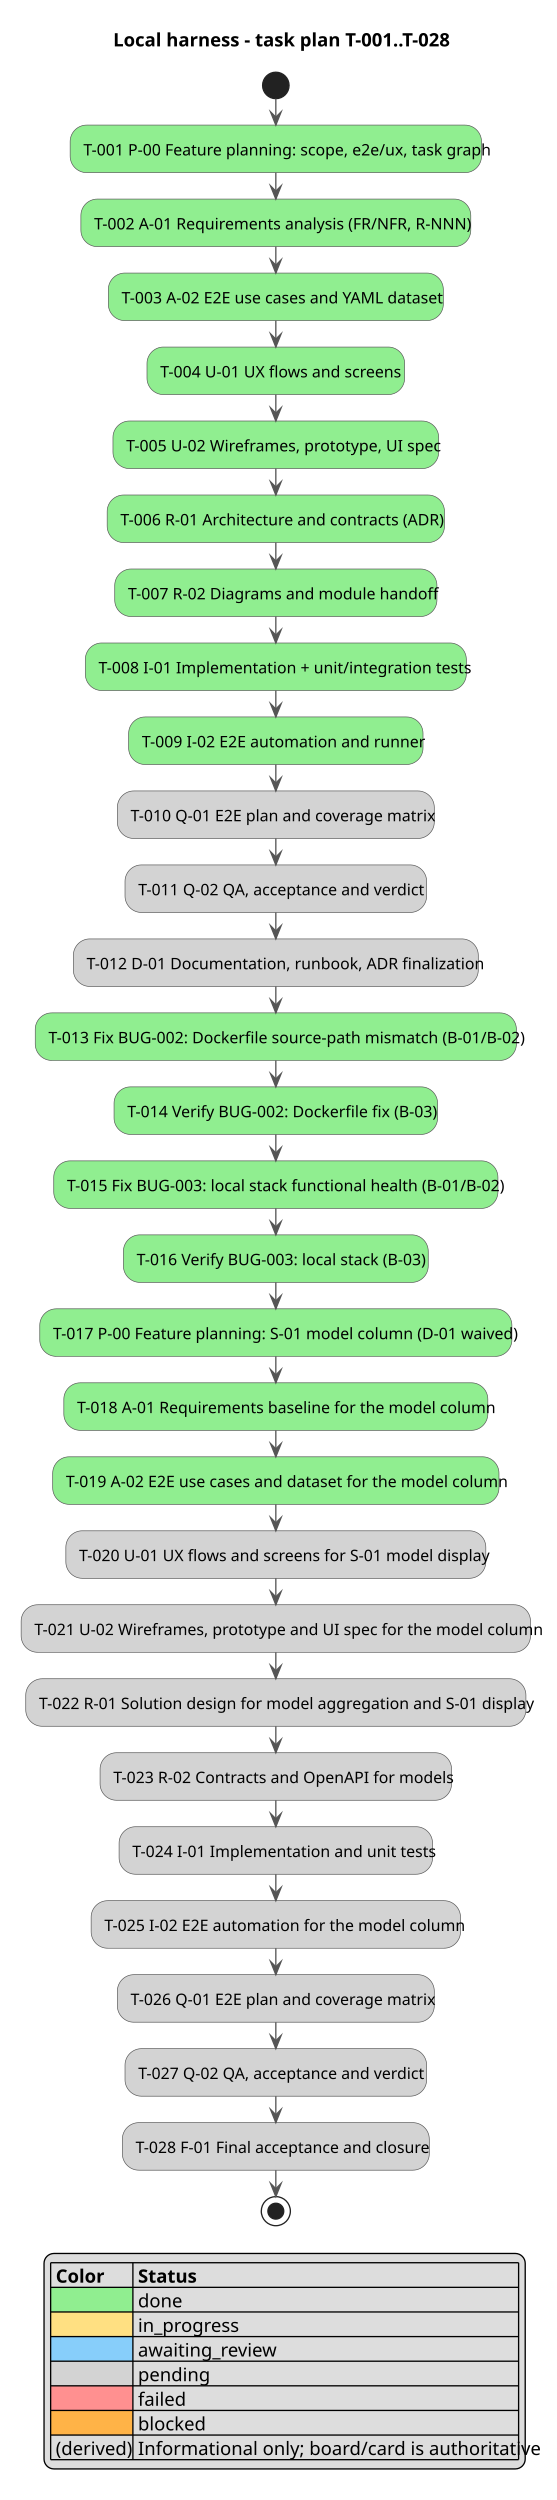
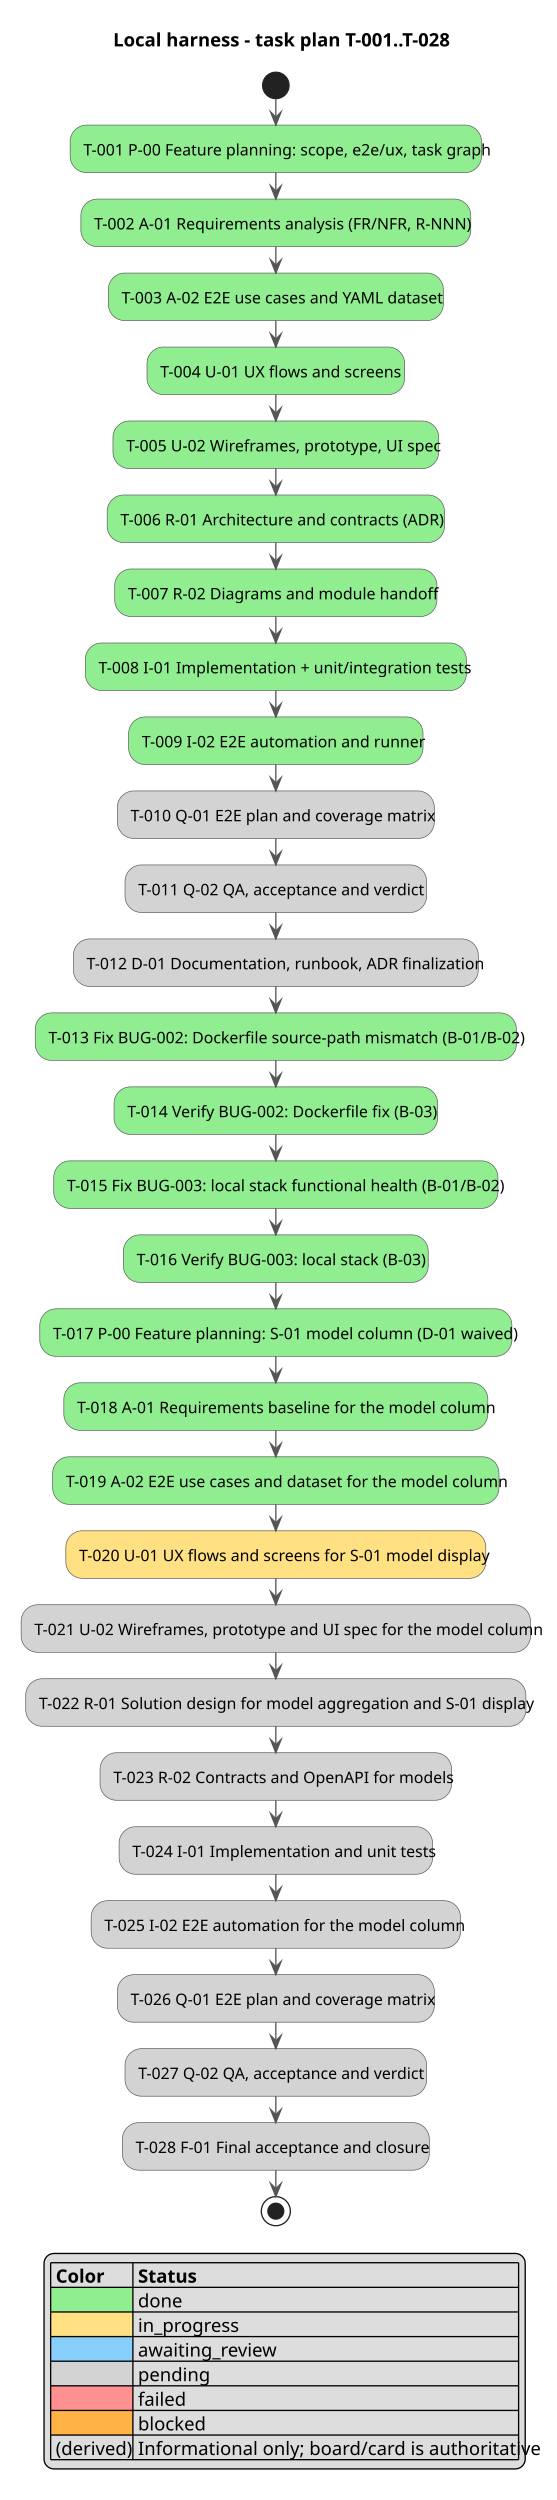
<svg xmlns="http://www.w3.org/2000/svg" version="1.1" data-diagram-type="ACTIVITY" style="width:421px;height:1891px;background:#FFFFFF;" width="421px" height="1891px" viewBox="0 0 421 1891" zoomAndPan="magnify" preserveAspectRatio="none" contentStyleType="text/css">
  <defs />
  <g font-family="sans-serif" lengthAdjust="spacing">
    <g class="title" data-source-line="5">
      <text x="85.599" y="35.107" fill="#000" font-size="14" textLength="248.076" font-weight="700" font-family="Segoe UI">Local harness - task plan T-001..T-028</text>
    </g>
    <ellipse cx="208.637" cy="64.621" rx="10" ry="10" fill="#222" style="stroke:#222;stroke-width:1;" />
    <rect x="53.072" y="94.621" width="311.129" height="35.961" fill="#90EE90" style="stroke:#555;stroke-width:0.5;" rx="12.5" ry="12.5" />
    <text x="63.072" y="117.57" fill="#000" font-size="12" textLength="291.129" font-family="Segoe UI">T-001 P-00 Feature planning: scope, e2e/ux, task graph</text>
    <rect x="61.182" y="150.582" width="294.91" height="35.961" fill="#90EE90" style="stroke:#555;stroke-width:0.5;" rx="12.5" ry="12.5" />
    <text x="71.182" y="173.531" fill="#000" font-size="12" textLength="274.91" font-family="Segoe UI">T-002 A-01 Requirements analysis (FR/NFR, R-NNN)</text>
    <rect x="81.941" y="206.543" width="253.391" height="35.961" fill="#90EE90" style="stroke:#555;stroke-width:0.5;" rx="12.5" ry="12.5" />
    <text x="91.941" y="229.492" fill="#000" font-size="12" textLength="233.391" font-family="Segoe UI">T-003 A-02 E2E use cases and YAML dataset</text>
    <rect x="111.191" y="262.504" width="194.891" height="35.961" fill="#90EE90" style="stroke:#555;stroke-width:0.5;" rx="12.5" ry="12.5" />
    <text x="121.191" y="285.453" fill="#000" font-size="12" textLength="174.891" font-family="Segoe UI">T-004 U-01 UX flows and screens</text>
    <rect x="85.451" y="318.465" width="246.371" height="35.961" fill="#90EE90" style="stroke:#555;stroke-width:0.5;" rx="12.5" ry="12.5" />
    <text x="95.451" y="341.414" fill="#000" font-size="12" textLength="226.371" font-family="Segoe UI">T-005 U-02 Wireframes, prototype, UI spec</text>
    <rect x="81.071" y="374.426" width="255.131" height="35.961" fill="#90EE90" style="stroke:#555;stroke-width:0.5;" rx="12.5" ry="12.5" />
    <text x="91.071" y="397.375" fill="#000" font-size="12" textLength="235.131" font-family="Segoe UI">T-006 R-01 Architecture and contracts (ADR)</text>
    <rect x="86.784" y="430.387" width="243.705" height="35.961" fill="#90EE90" style="stroke:#555;stroke-width:0.5;" rx="12.5" ry="12.5" />
    <text x="96.784" y="453.336" fill="#000" font-size="12" textLength="223.705" font-family="Segoe UI">T-007 R-02 Diagrams and module handoff</text>
    <rect x="64.536" y="486.348" width="288.201" height="35.961" fill="#90EE90" style="stroke:#555;stroke-width:0.5;" rx="12.5" ry="12.5" />
    <text x="74.536" y="509.297" fill="#000" font-size="12" textLength="268.201" font-family="Segoe UI">T-008 I-01 Implementation + unit/integration tests</text>
    <rect x="97.311" y="542.309" width="222.652" height="35.961" fill="#90EE90" style="stroke:#555;stroke-width:0.5;" rx="12.5" ry="12.5" />
    <text x="107.311" y="565.258" fill="#000" font-size="12" textLength="202.652" font-family="Segoe UI">T-009 I-02 E2E automation and runner</text>
    <rect x="88.768" y="598.27" width="239.738" height="35.961" fill="#D3D3D3" style="stroke:#555;stroke-width:0.5;" rx="12.5" ry="12.5" />
    <text x="98.768" y="621.219" fill="#000" font-size="12" textLength="219.738" font-family="Segoe UI">T-010 Q-01 E2E plan and coverage matrix</text>
    <rect x="94.565" y="654.23" width="228.143" height="35.961" fill="#D3D3D3" style="stroke:#555;stroke-width:0.5;" rx="12.5" ry="12.5" />
    <text x="104.565" y="677.18" fill="#000" font-size="12" textLength="208.143" font-family="Segoe UI">T-011 Q-02 QA, acceptance and verdict</text>
    <rect x="55.489" y="710.191" width="306.295" height="35.961" fill="#D3D3D3" style="stroke:#555;stroke-width:0.5;" rx="12.5" ry="12.5" />
    <text x="65.489" y="733.141" fill="#000" font-size="12" textLength="286.295" font-family="Segoe UI">T-012 D-01 Documentation, runbook, ADR finalization</text>
    <rect x="26.667" y="766.152" width="363.939" height="35.961" fill="#90EE90" style="stroke:#555;stroke-width:0.5;" rx="12.5" ry="12.5" />
    <text x="36.667" y="789.102" fill="#000" font-size="12" textLength="343.939" font-family="Segoe UI">T-013 Fix BUG-002: Dockerfile source-path mismatch (B-01/B-02)</text>
    <rect x="86.271" y="822.113" width="244.73" height="35.961" fill="#90EE90" style="stroke:#555;stroke-width:0.5;" rx="12.5" ry="12.5" />
    <text x="96.271" y="845.063" fill="#000" font-size="12" textLength="224.73" font-family="Segoe UI">T-014 Verify BUG-002: Dockerfile fix (B-03)</text>
    <rect x="40.65" y="878.074" width="335.973" height="35.961" fill="#90EE90" style="stroke:#555;stroke-width:0.5;" rx="12.5" ry="12.5" />
    <text x="50.65" y="901.023" fill="#000" font-size="12" textLength="315.973" font-family="Segoe UI">T-015 Fix BUG-003: local stack functional health (B-01/B-02)</text>
    <rect x="93.347" y="934.035" width="230.58" height="35.961" fill="#90EE90" style="stroke:#555;stroke-width:0.5;" rx="12.5" ry="12.5" />
    <text x="103.347" y="956.984" fill="#000" font-size="12" textLength="210.58" font-family="Segoe UI">T-016 Verify BUG-003: local stack (B-03)</text>
    <rect x="30.089" y="989.996" width="357.096" height="35.961" fill="#90EE90" style="stroke:#555;stroke-width:0.5;" rx="12.5" ry="12.5" />
    <text x="40.089" y="1012.945" fill="#000" font-size="12" textLength="337.096" font-family="Segoe UI">T-017 P-00 Feature planning: S-01 model column (D-01 waived)</text>
    <rect x="48.279" y="1045.957" width="320.715" height="35.961" fill="#90EE90" style="stroke:#555;stroke-width:0.5;" rx="12.5" ry="12.5" />
    <text x="58.279" y="1068.906" fill="#000" font-size="12" textLength="300.715" font-family="Segoe UI">T-018 A-01 Requirements baseline for the model column</text>
    <rect x="39.856" y="1101.918" width="337.561" height="35.961" fill="#90EE90" style="stroke:#555;stroke-width:0.5;" rx="12.5" ry="12.5" />
    <text x="49.856" y="1124.867" fill="#000" font-size="12" textLength="317.561" font-family="Segoe UI">T-019 A-02 E2E use cases and dataset for the model column</text>
-     <rect x="49.806" y="1157.879" width="317.662" height="35.961" fill="#D3D3D3" style="stroke:#555;stroke-width:0.5;" rx="12.5" ry="12.5" />
+     <rect x="49.806" y="1157.879" width="317.662" height="35.961" fill="#FFE082" style="stroke:#555;stroke-width:0.5;" rx="12.5" ry="12.5" />
    <text x="59.806" y="1180.828" fill="#000" font-size="12" textLength="297.662" font-family="Segoe UI">T-020 U-01 UX flows and screens for S-01 model display</text>
    <rect x="16" y="1213.84" width="385.273" height="35.961" fill="#D3D3D3" style="stroke:#555;stroke-width:0.5;" rx="12.5" ry="12.5" />
    <text x="26" y="1236.789" fill="#000" font-size="12" textLength="365.273" font-family="Segoe UI">T-021 U-02 Wireframes, prototype and UI spec for the model column</text>
    <rect x="19.475" y="1269.801" width="378.324" height="35.961" fill="#D3D3D3" style="stroke:#555;stroke-width:0.5;" rx="12.5" ry="12.5" />
    <text x="29.475" y="1292.75" fill="#000" font-size="12" textLength="358.324" font-family="Segoe UI">T-022 R-01 Solution design for model aggregation and S-01 display</text>
    <rect x="75.698" y="1325.762" width="265.877" height="35.961" fill="#D3D3D3" style="stroke:#555;stroke-width:0.5;" rx="12.5" ry="12.5" />
    <text x="85.698" y="1348.711" fill="#000" font-size="12" textLength="245.877" font-family="Segoe UI">T-023 R-02 Contracts and OpenAPI for models</text>
    <rect x="90.086" y="1381.723" width="237.102" height="35.961" fill="#D3D3D3" style="stroke:#555;stroke-width:0.5;" rx="12.5" ry="12.5" />
    <text x="100.086" y="1404.672" fill="#000" font-size="12" textLength="217.102" font-family="Segoe UI">T-024 I-01 Implementation and unit tests</text>
    <rect x="68.948" y="1437.684" width="279.377" height="35.961" fill="#D3D3D3" style="stroke:#555;stroke-width:0.5;" rx="12.5" ry="12.5" />
    <text x="78.948" y="1460.633" fill="#000" font-size="12" textLength="259.377" font-family="Segoe UI">T-025 I-02 E2E automation for the model column</text>
    <rect x="88.768" y="1493.645" width="239.738" height="35.961" fill="#D3D3D3" style="stroke:#555;stroke-width:0.5;" rx="12.5" ry="12.5" />
    <text x="98.768" y="1516.594" fill="#000" font-size="12" textLength="219.738" font-family="Segoe UI">T-026 Q-01 E2E plan and coverage matrix</text>
    <rect x="94.565" y="1549.605" width="228.143" height="35.961" fill="#D3D3D3" style="stroke:#555;stroke-width:0.5;" rx="12.5" ry="12.5" />
    <text x="104.565" y="1572.555" fill="#000" font-size="12" textLength="208.143" font-family="Segoe UI">T-027 Q-02 QA, acceptance and verdict</text>
    <rect x="92.553" y="1605.566" width="232.168" height="35.961" fill="#D3D3D3" style="stroke:#555;stroke-width:0.5;" rx="12.5" ry="12.5" />
    <text x="102.553" y="1628.516" fill="#000" font-size="12" textLength="212.168" font-family="Segoe UI">T-028 F-01 Final acceptance and closure</text>
    <ellipse cx="208.637" cy="1672.527" rx="11" ry="11" fill="none" style="stroke:#222;stroke-width:1;" />
    <ellipse cx="208.637" cy="1672.527" rx="6" ry="6" fill="#222" style="stroke:#222;stroke-width:1;" />
    <line x1="208.637" y1="74.621" x2="208.637" y2="94.621" style="stroke:#555;stroke-width:1;" />
    <polygon points="204.637,84.621,208.637,94.621,212.637,84.621,208.637,88.621" fill="#555" style="stroke:#555;stroke-width:1;stroke-linejoin:miter;stroke-miterlimit:10;" />
    <line x1="208.637" y1="130.582" x2="208.637" y2="150.582" style="stroke:#555;stroke-width:1;" />
    <polygon points="204.637,140.582,208.637,150.582,212.637,140.582,208.637,144.582" fill="#555" style="stroke:#555;stroke-width:1;stroke-linejoin:miter;stroke-miterlimit:10;" />
    <line x1="208.637" y1="186.543" x2="208.637" y2="206.543" style="stroke:#555;stroke-width:1;" />
    <polygon points="204.637,196.543,208.637,206.543,212.637,196.543,208.637,200.543" fill="#555" style="stroke:#555;stroke-width:1;stroke-linejoin:miter;stroke-miterlimit:10;" />
    <line x1="208.637" y1="242.504" x2="208.637" y2="262.504" style="stroke:#555;stroke-width:1;" />
    <polygon points="204.637,252.504,208.637,262.504,212.637,252.504,208.637,256.504" fill="#555" style="stroke:#555;stroke-width:1;stroke-linejoin:miter;stroke-miterlimit:10;" />
    <line x1="208.637" y1="298.465" x2="208.637" y2="318.465" style="stroke:#555;stroke-width:1;" />
    <polygon points="204.637,308.465,208.637,318.465,212.637,308.465,208.637,312.465" fill="#555" style="stroke:#555;stroke-width:1;stroke-linejoin:miter;stroke-miterlimit:10;" />
    <line x1="208.637" y1="354.426" x2="208.637" y2="374.426" style="stroke:#555;stroke-width:1;" />
    <polygon points="204.637,364.426,208.637,374.426,212.637,364.426,208.637,368.426" fill="#555" style="stroke:#555;stroke-width:1;stroke-linejoin:miter;stroke-miterlimit:10;" />
    <line x1="208.637" y1="410.387" x2="208.637" y2="430.387" style="stroke:#555;stroke-width:1;" />
    <polygon points="204.637,420.387,208.637,430.387,212.637,420.387,208.637,424.387" fill="#555" style="stroke:#555;stroke-width:1;stroke-linejoin:miter;stroke-miterlimit:10;" />
    <line x1="208.637" y1="466.348" x2="208.637" y2="486.348" style="stroke:#555;stroke-width:1;" />
    <polygon points="204.637,476.348,208.637,486.348,212.637,476.348,208.637,480.348" fill="#555" style="stroke:#555;stroke-width:1;stroke-linejoin:miter;stroke-miterlimit:10;" />
    <line x1="208.637" y1="522.309" x2="208.637" y2="542.309" style="stroke:#555;stroke-width:1;" />
    <polygon points="204.637,532.309,208.637,542.309,212.637,532.309,208.637,536.309" fill="#555" style="stroke:#555;stroke-width:1;stroke-linejoin:miter;stroke-miterlimit:10;" />
    <line x1="208.637" y1="578.27" x2="208.637" y2="598.27" style="stroke:#555;stroke-width:1;" />
    <polygon points="204.637,588.27,208.637,598.27,212.637,588.27,208.637,592.27" fill="#555" style="stroke:#555;stroke-width:1;stroke-linejoin:miter;stroke-miterlimit:10;" />
    <line x1="208.637" y1="634.23" x2="208.637" y2="654.23" style="stroke:#555;stroke-width:1;" />
    <polygon points="204.637,644.23,208.637,654.23,212.637,644.23,208.637,648.23" fill="#555" style="stroke:#555;stroke-width:1;stroke-linejoin:miter;stroke-miterlimit:10;" />
    <line x1="208.637" y1="690.191" x2="208.637" y2="710.191" style="stroke:#555;stroke-width:1;" />
    <polygon points="204.637,700.191,208.637,710.191,212.637,700.191,208.637,704.191" fill="#555" style="stroke:#555;stroke-width:1;stroke-linejoin:miter;stroke-miterlimit:10;" />
    <line x1="208.637" y1="746.152" x2="208.637" y2="766.152" style="stroke:#555;stroke-width:1;" />
    <polygon points="204.637,756.152,208.637,766.152,212.637,756.152,208.637,760.152" fill="#555" style="stroke:#555;stroke-width:1;stroke-linejoin:miter;stroke-miterlimit:10;" />
    <line x1="208.637" y1="802.113" x2="208.637" y2="822.113" style="stroke:#555;stroke-width:1;" />
    <polygon points="204.637,812.113,208.637,822.113,212.637,812.113,208.637,816.113" fill="#555" style="stroke:#555;stroke-width:1;stroke-linejoin:miter;stroke-miterlimit:10;" />
    <line x1="208.637" y1="858.074" x2="208.637" y2="878.074" style="stroke:#555;stroke-width:1;" />
    <polygon points="204.637,868.074,208.637,878.074,212.637,868.074,208.637,872.074" fill="#555" style="stroke:#555;stroke-width:1;stroke-linejoin:miter;stroke-miterlimit:10;" />
    <line x1="208.637" y1="914.035" x2="208.637" y2="934.035" style="stroke:#555;stroke-width:1;" />
    <polygon points="204.637,924.035,208.637,934.035,212.637,924.035,208.637,928.035" fill="#555" style="stroke:#555;stroke-width:1;stroke-linejoin:miter;stroke-miterlimit:10;" />
    <line x1="208.637" y1="969.996" x2="208.637" y2="989.996" style="stroke:#555;stroke-width:1;" />
    <polygon points="204.637,979.996,208.637,989.996,212.637,979.996,208.637,983.996" fill="#555" style="stroke:#555;stroke-width:1;stroke-linejoin:miter;stroke-miterlimit:10;" />
    <line x1="208.637" y1="1025.957" x2="208.637" y2="1045.957" style="stroke:#555;stroke-width:1;" />
    <polygon points="204.637,1035.957,208.637,1045.957,212.637,1035.957,208.637,1039.957" fill="#555" style="stroke:#555;stroke-width:1;stroke-linejoin:miter;stroke-miterlimit:10;" />
    <line x1="208.637" y1="1081.918" x2="208.637" y2="1101.918" style="stroke:#555;stroke-width:1;" />
    <polygon points="204.637,1091.918,208.637,1101.918,212.637,1091.918,208.637,1095.918" fill="#555" style="stroke:#555;stroke-width:1;stroke-linejoin:miter;stroke-miterlimit:10;" />
    <line x1="208.637" y1="1137.879" x2="208.637" y2="1157.879" style="stroke:#555;stroke-width:1;" />
    <polygon points="204.637,1147.879,208.637,1157.879,212.637,1147.879,208.637,1151.879" fill="#555" style="stroke:#555;stroke-width:1;stroke-linejoin:miter;stroke-miterlimit:10;" />
    <line x1="208.637" y1="1193.84" x2="208.637" y2="1213.84" style="stroke:#555;stroke-width:1;" />
    <polygon points="204.637,1203.84,208.637,1213.84,212.637,1203.84,208.637,1207.84" fill="#555" style="stroke:#555;stroke-width:1;stroke-linejoin:miter;stroke-miterlimit:10;" />
    <line x1="208.637" y1="1249.801" x2="208.637" y2="1269.801" style="stroke:#555;stroke-width:1;" />
    <polygon points="204.637,1259.801,208.637,1269.801,212.637,1259.801,208.637,1263.801" fill="#555" style="stroke:#555;stroke-width:1;stroke-linejoin:miter;stroke-miterlimit:10;" />
    <line x1="208.637" y1="1305.762" x2="208.637" y2="1325.762" style="stroke:#555;stroke-width:1;" />
    <polygon points="204.637,1315.762,208.637,1325.762,212.637,1315.762,208.637,1319.762" fill="#555" style="stroke:#555;stroke-width:1;stroke-linejoin:miter;stroke-miterlimit:10;" />
    <line x1="208.637" y1="1361.723" x2="208.637" y2="1381.723" style="stroke:#555;stroke-width:1;" />
    <polygon points="204.637,1371.723,208.637,1381.723,212.637,1371.723,208.637,1375.723" fill="#555" style="stroke:#555;stroke-width:1;stroke-linejoin:miter;stroke-miterlimit:10;" />
    <line x1="208.637" y1="1417.684" x2="208.637" y2="1437.684" style="stroke:#555;stroke-width:1;" />
    <polygon points="204.637,1427.684,208.637,1437.684,212.637,1427.684,208.637,1431.684" fill="#555" style="stroke:#555;stroke-width:1;stroke-linejoin:miter;stroke-miterlimit:10;" />
    <line x1="208.637" y1="1473.645" x2="208.637" y2="1493.645" style="stroke:#555;stroke-width:1;" />
    <polygon points="204.637,1483.645,208.637,1493.645,212.637,1483.645,208.637,1487.645" fill="#555" style="stroke:#555;stroke-width:1;stroke-linejoin:miter;stroke-miterlimit:10;" />
    <line x1="208.637" y1="1529.605" x2="208.637" y2="1549.605" style="stroke:#555;stroke-width:1;" />
    <polygon points="204.637,1539.605,208.637,1549.605,212.637,1539.605,208.637,1543.605" fill="#555" style="stroke:#555;stroke-width:1;stroke-linejoin:miter;stroke-miterlimit:10;" />
    <line x1="208.637" y1="1585.566" x2="208.637" y2="1605.566" style="stroke:#555;stroke-width:1;" />
    <polygon points="204.637,1595.566,208.637,1605.566,212.637,1595.566,208.637,1599.566" fill="#555" style="stroke:#555;stroke-width:1;stroke-linejoin:miter;stroke-miterlimit:10;" />
    <line x1="208.637" y1="1641.527" x2="208.637" y2="1661.527" style="stroke:#555;stroke-width:1;" />
    <polygon points="204.637,1651.527,208.637,1661.527,212.637,1651.527,208.637,1655.527" fill="#555" style="stroke:#555;stroke-width:1;stroke-linejoin:miter;stroke-miterlimit:10;" />
    <g class="legend" data-source-line="38">
      <rect x="33.309" y="1704.527" width="363.965" height="162.969" fill="#DDD" style="stroke:#000;stroke-width:1;" rx="7.5" ry="7.5" />
      <text x="42.171" y="1726.635" fill="#000" font-size="14" textLength="35.403" font-weight="700" font-family="Segoe UI">Color</text>
      <text x="104.385" y="1726.635" fill="#000" font-size="14" textLength="40.906" font-weight="700" font-family="Segoe UI">Status</text>
      <rect x="38.309" y="1730.148" width="62.214" height="18.621" fill="#90EE90" style="stroke:none;" />
      <text x="38.309" y="1745.256" fill="#000" font-size="14" font-family="Segoe UI"> </text>
      <text x="104.357" y="1745.256" fill="#000" font-size="14" textLength="31.691" font-family="Segoe UI">done</text>
      <rect x="38.309" y="1748.77" width="62.214" height="18.621" fill="#FFE082" style="stroke:none;" />
      <text x="38.309" y="1763.877" fill="#000" font-size="14" font-family="Segoe UI"> </text>
      <text x="104.357" y="1763.877" fill="#000" font-size="14" textLength="70.738" font-family="Segoe UI">in_progress</text>
      <rect x="38.309" y="1767.391" width="62.214" height="18.621" fill="#87CEFA" style="stroke:none;" />
      <text x="38.309" y="1782.498" fill="#000" font-size="14" font-family="Segoe UI"> </text>
      <text x="104.357" y="1782.498" fill="#000" font-size="14" textLength="97.59" font-family="Segoe UI">awaiting_review</text>
      <rect x="38.309" y="1786.012" width="62.214" height="18.621" fill="#D3D3D3" style="stroke:none;" />
      <text x="38.309" y="1801.119" fill="#000" font-size="14" font-family="Segoe UI"> </text>
      <text x="104.357" y="1801.119" fill="#000" font-size="14" textLength="51.276" font-family="Segoe UI">pending</text>
      <rect x="38.309" y="1804.633" width="62.214" height="18.621" fill="#FF9090" style="stroke:none;" />
      <text x="38.309" y="1819.74" fill="#000" font-size="14" font-family="Segoe UI"> </text>
      <text x="104.357" y="1819.74" fill="#000" font-size="14" textLength="33.852" font-family="Segoe UI">failed</text>
      <rect x="38.309" y="1823.254" width="62.214" height="18.621" fill="#FFB347" style="stroke:none;" />
      <text x="38.309" y="1838.361" fill="#000" font-size="14" font-family="Segoe UI"> </text>
      <text x="104.357" y="1838.361" fill="#000" font-size="14" textLength="48.815" font-family="Segoe UI">blocked</text>
      <text x="42.144" y="1856.982" fill="#000" font-size="14" textLength="54.544" font-family="Segoe UI">(derived)</text>
      <text x="104.357" y="1856.982" fill="#000" font-size="14" textLength="284.081" font-family="Segoe UI">Informational only; board/card is authoritative</text>
      <line x1="38.309" y1="1711.527" x2="392.273" y2="1711.527" style="stroke:#000;stroke-width:1;" />
      <line x1="38.309" y1="1730.148" x2="392.273" y2="1730.148" style="stroke:#000;stroke-width:1;" />
      <line x1="38.309" y1="1748.77" x2="392.273" y2="1748.77" style="stroke:#000;stroke-width:1;" />
      <line x1="38.309" y1="1767.391" x2="392.273" y2="1767.391" style="stroke:#000;stroke-width:1;" />
      <line x1="38.309" y1="1786.012" x2="392.273" y2="1786.012" style="stroke:#000;stroke-width:1;" />
      <line x1="38.309" y1="1804.633" x2="392.273" y2="1804.633" style="stroke:#000;stroke-width:1;" />
      <line x1="38.309" y1="1823.254" x2="392.273" y2="1823.254" style="stroke:#000;stroke-width:1;" />
      <line x1="38.309" y1="1841.875" x2="392.273" y2="1841.875" style="stroke:#000;stroke-width:1;" />
      <line x1="38.309" y1="1860.496" x2="392.273" y2="1860.496" style="stroke:#000;stroke-width:1;" />
      <line x1="38.309" y1="1711.527" x2="38.309" y2="1860.496" style="stroke:#000;stroke-width:1;" />
      <line x1="100.522" y1="1711.527" x2="100.522" y2="1860.496" style="stroke:#000;stroke-width:1;" />
      <line x1="392.273" y1="1711.527" x2="392.273" y2="1860.496" style="stroke:#000;stroke-width:1;" />
    </g>
  </g>
</svg>
